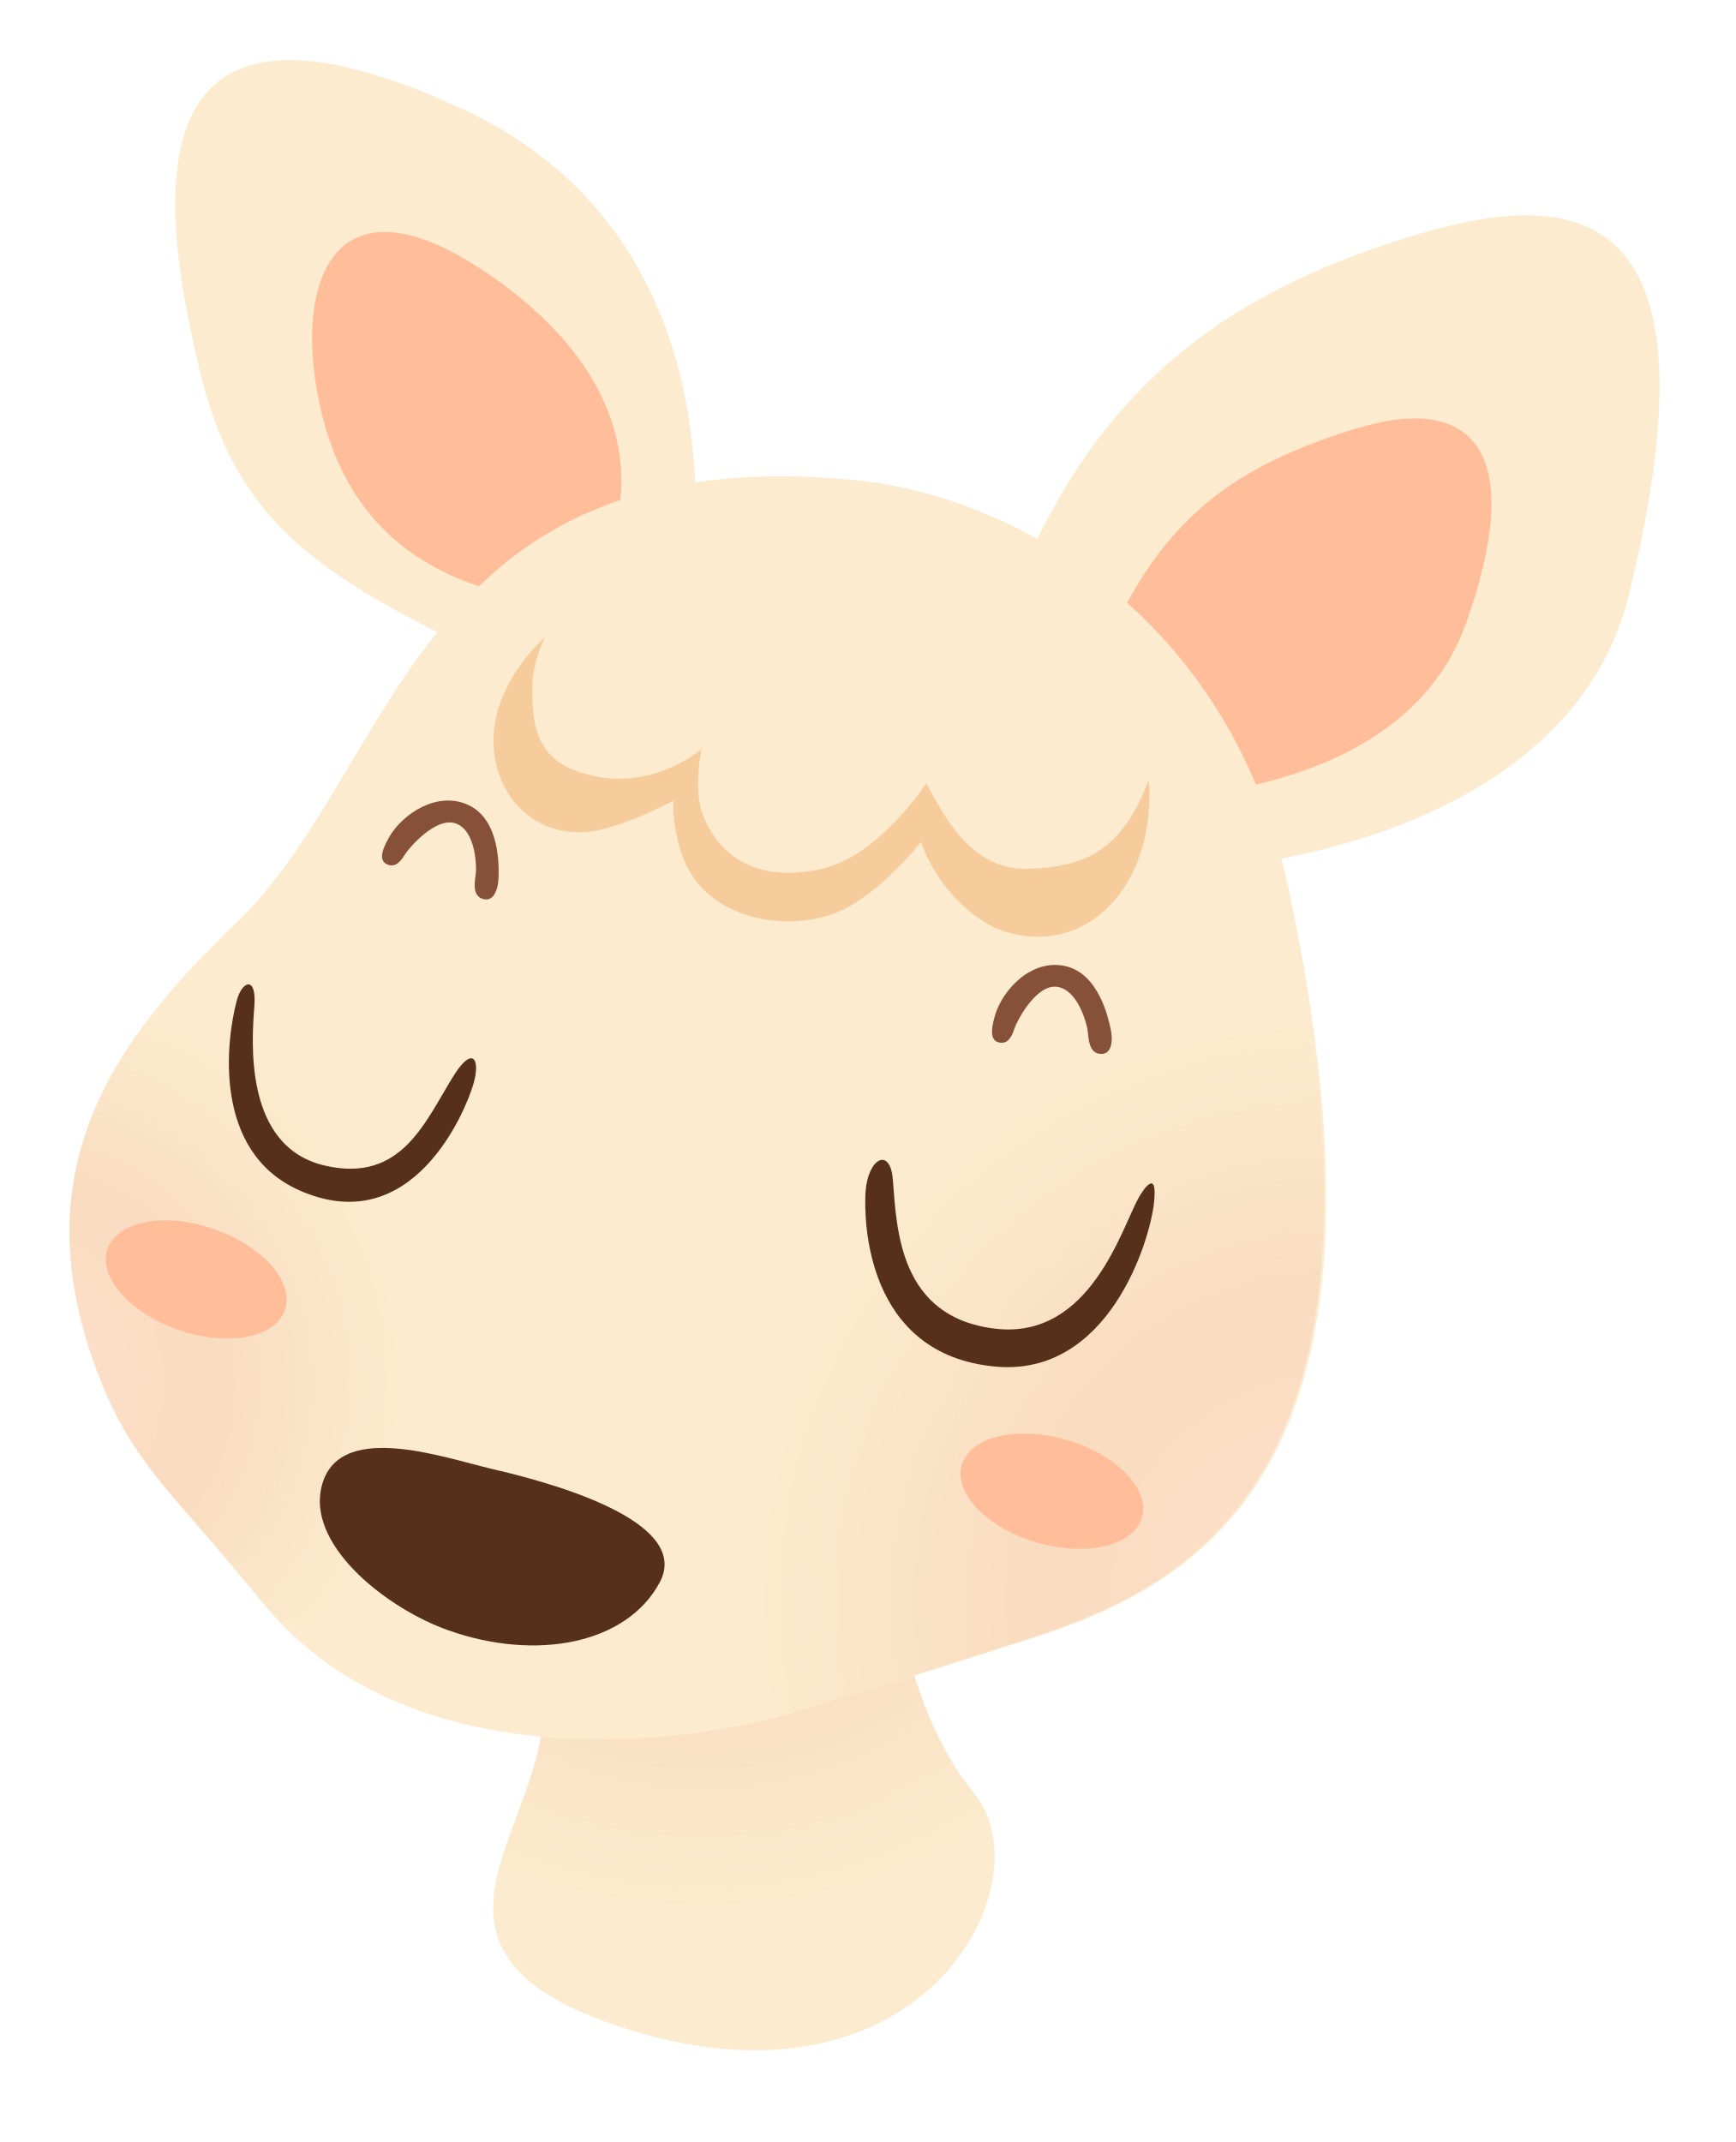
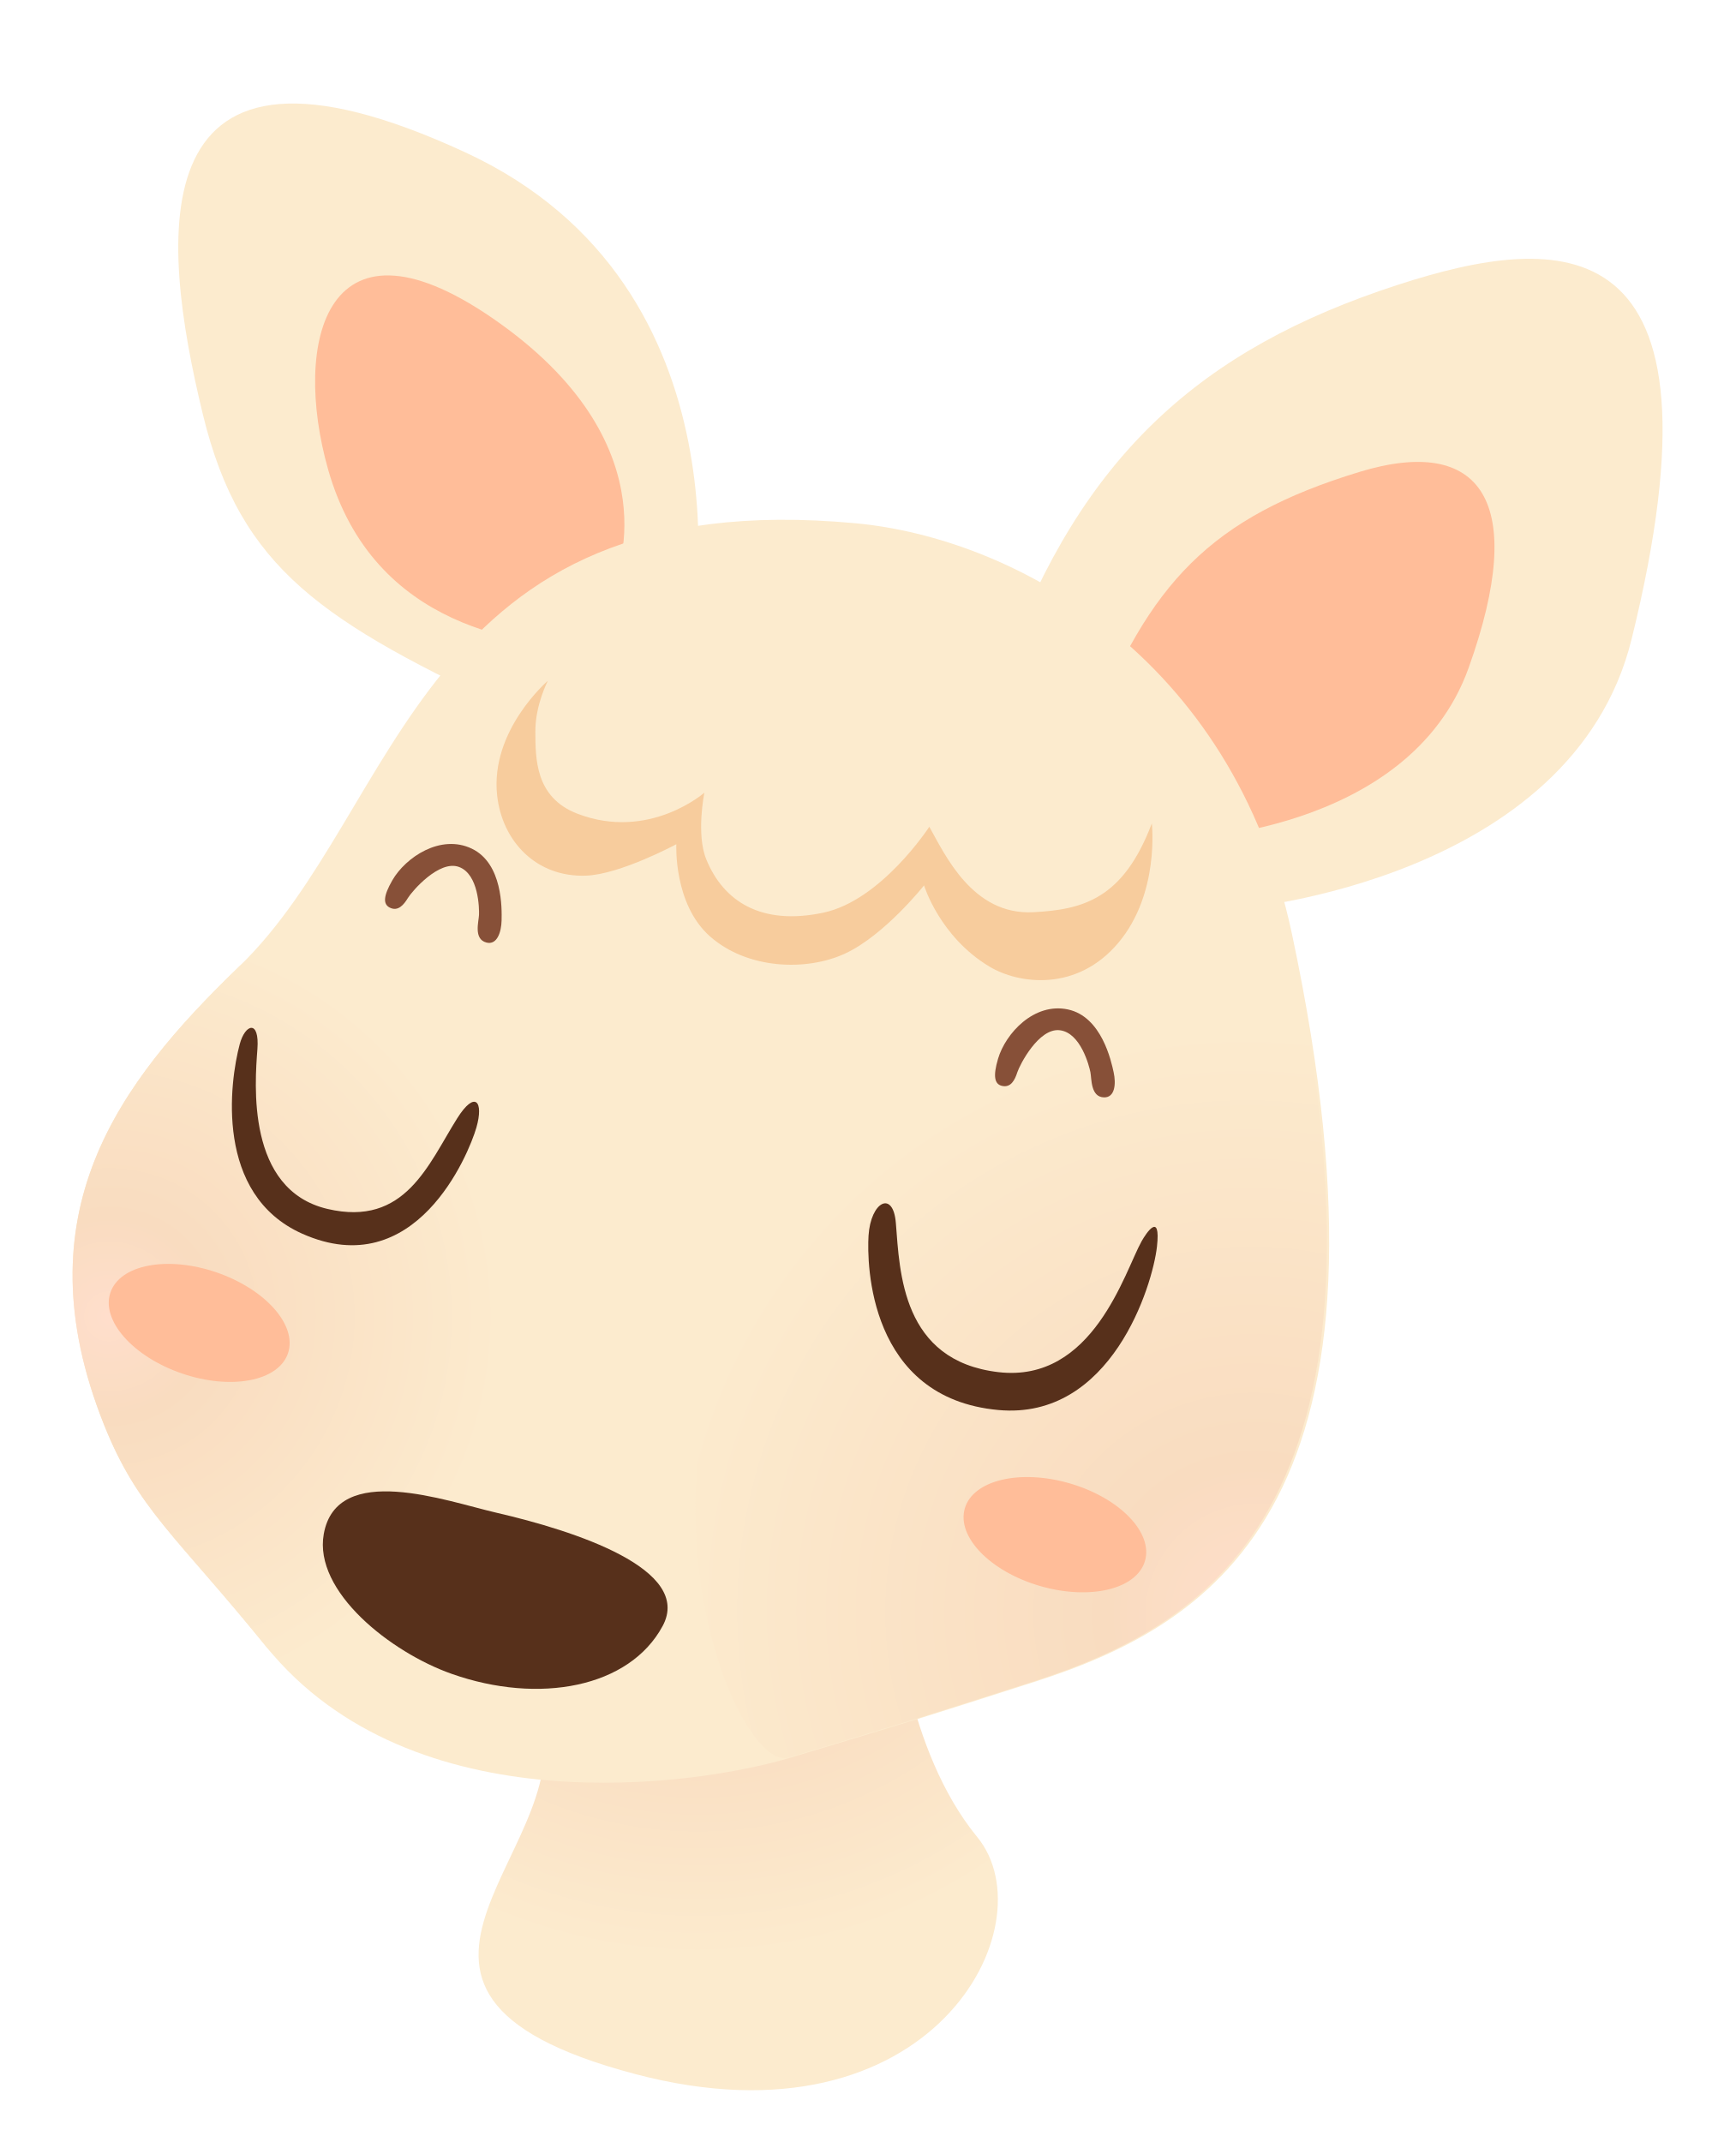
<svg xmlns="http://www.w3.org/2000/svg" version="1.1" id="图层_1" x="0px" y="0px" width="180.197px" height="222.465px" viewBox="0 0 180.197 222.465" enable-background="new 0 0 180.197 222.465" xml:space="preserve">
-   <radialGradient id="SVGID_1_" cx="88.673" cy="136.27" r="54.638" gradientTransform="matrix(-0.9917 0.1282 0.1282 0.9917 143.4471 -2.4423)" gradientUnits="userSpaceOnUse">
+   <radialGradient id="SVGID_1_" cx="-296.791" cy="165.814" r="54.541" gradientTransform="matrix(-0.9917 0.1282 0.1282 0.9917 -243.1134 22.4372)" gradientUnits="userSpaceOnUse">
    <stop offset="0" style="stop-color:#FFDECC" />
    <stop offset="0.518" style="stop-color:#F9DCC0" />
    <stop offset="1" style="stop-color:#FCEBCE" />
  </radialGradient>
-   <path fill="url(#SVGID_1_)" d="M92.685,162.571c0,0,1.001,14.584,8.487,23.707c7.486,9.123-5.019,33.881-35.489,24.627  c-29.073-8.83-4.284-24.108-10.308-37.961S92.685,162.571,92.685,162.571z" />
-   <path fill-rule="evenodd" clip-rule="evenodd" fill="#FCEBCE" d="M128.349,89.867c0,0,34.588-2.914,40.78-27.989  c10.758-43.564-7.526-42.243-24.268-36.809c-20.51,6.657-32.785,17.75-40.78,39.422C93.788,92.389,128.349,89.867,128.349,89.867z" />
-   <path fill-rule="evenodd" clip-rule="evenodd" fill="#FCEBCE" d="M71.604,60.936c0,0,6.707-35.617-23.601-49.627  c-34.199-15.809-31.738,8.757-27.235,27.27C24.671,54.622,33.2,60.092,53.527,69.566S71.604,60.936,71.604,60.936z" />
-   <path fill-rule="evenodd" clip-rule="evenodd" fill="#FFBD99" d="M121.901,82.675c0,0,24.08-0.463,30.303-17.817  s1.304-24.209-11.342-20.355c-15.492,4.721-21.829,11.584-27.871,26.946C105.214,91.225,121.901,82.675,121.901,82.675z" />
-   <path fill-rule="evenodd" clip-rule="evenodd" fill="#FFBD99" d="M63.461,55.929c0,0,6.339-13.808-11.812-26.824  s-21.656,1.931-17.873,15.188C38.504,60.856,54.01,62.529,61.62,62.8C77.218,63.357,63.461,55.929,63.461,55.929z" />
-   <path fill-rule="evenodd" clip-rule="evenodd" fill="#FCEBCE" d="M88.569,49.837c-45.507-4.253-47.108,29.697-64.048,46.034  C11.97,107.976,1.766,121.546,10.47,143.408c3.525,8.853,7.45,11.492,16.876,23.114c15.142,18.67,44.576,14.491,54.467,11.507  c12.802-3.862,12.802-3.862,25.269-7.852c19.118-6.118,39.279-19.014,26.77-77.724C127.681,63.487,104.801,51.354,88.569,49.837z" />
-   <radialGradient id="SVGID_2_" cx="1.333" cy="143.656" r="40.638" gradientUnits="userSpaceOnUse">
+   <path fill="url(#SVGID_1_)" d="M92.998,167.082c0,0,1.001,14.584,8.487,23.707c7.486,9.123-4.698,32.747-35.489,24.627  c-33.271-8.774-4.284-24.108-10.308-37.961C49.663,163.602,92.998,167.082,92.998,167.082z" />
+   <path fill-rule="evenodd" clip-rule="evenodd" fill="#FCEBCE" d="M128.661,94.378c0,0,34.588-2.914,40.78-27.989  c10.758-43.564-7.526-42.243-24.268-36.809c-20.51,6.657-32.785,17.75-40.78,39.422C94.101,96.9,128.661,94.378,128.661,94.378z" />
+   <path fill-rule="evenodd" clip-rule="evenodd" fill="#FCEBCE" d="M71.917,65.447c0,0,6.707-35.617-23.601-49.627  C14.117,0.01,16.578,24.576,21.081,43.09c3.902,16.043,12.432,21.513,32.759,30.987S71.917,65.447,71.917,65.447z" />
+   <path fill-rule="evenodd" clip-rule="evenodd" fill="#FFBD99" d="M122.214,87.186c0,0,24.08-0.463,30.303-17.817  c6.223-17.353,1.304-24.209-11.342-20.355c-15.492,4.721-21.829,11.584-27.871,26.946C105.526,95.736,122.214,87.186,122.214,87.186  z" />
+   <path fill-rule="evenodd" clip-rule="evenodd" fill="#FFBD99" d="M63.773,60.44c0,0,6.339-13.808-11.812-26.824  s-21.656,1.931-17.873,15.188c4.727,16.563,20.234,18.236,27.844,18.508C77.53,67.868,63.773,60.44,63.773,60.44z" />
+   <path fill-rule="evenodd" clip-rule="evenodd" fill="#FCEBCE" d="M88.881,54.348c-45.507-4.253-47.108,29.697-64.048,46.034  c-12.551,12.105-22.755,25.675-14.051,47.536c3.525,8.853,7.45,11.492,16.876,23.114c15.142,18.67,44.576,14.491,54.467,11.507  c12.802-3.862,12.802-3.862,25.269-7.852c19.118-6.118,39.279-19.014,26.77-77.724C127.993,67.998,105.113,55.865,88.881,54.348z" />
+   <radialGradient id="SVGID_2_" cx="11.329" cy="136.724" r="40.638" gradientUnits="userSpaceOnUse">
    <stop offset="0" style="stop-color:#FFDECC" />
-     <stop offset="0.518" style="stop-color:#F9DCC0" />
+     <stop offset="0.255" style="stop-color:#F9DCC0" />
    <stop offset="1" style="stop-color:#FCEBCE" />
  </radialGradient>
-   <path fill-rule="evenodd" clip-rule="evenodd" fill="url(#SVGID_2_)" d="M24.521,95.872C11.97,107.976,1.766,121.546,10.47,143.408  c3.525,8.853,7.45,11.492,16.876,23.114c7.719,9.517,28.275-14.03,27.625-36.499C54.346,108.415,32.826,87.862,24.521,95.872z" />
-   <radialGradient id="SVGID_3_" cx="138.726" cy="166.176" r="60.488" gradientUnits="userSpaceOnUse">
+   <path fill-rule="evenodd" clip-rule="evenodd" fill="url(#SVGID_2_)" d="M24.834,100.383  c-12.551,12.105-22.755,25.675-14.051,47.536c3.525,8.853,7.45,11.492,16.876,23.114c7.719,9.517,28.275-14.03,27.625-36.499  C54.658,112.926,33.138,92.374,24.834,100.383z" />
+   <radialGradient id="SVGID_3_" cx="129.356" cy="167.166" r="60.488" fx="130.795" fy="167.822" gradientUnits="userSpaceOnUse">
    <stop offset="0" style="stop-color:#FFDECC" />
-     <stop offset="0.518" style="stop-color:#F9DCC0" />
+     <stop offset="0.255" style="stop-color:#F9DCC0" />
    <stop offset="1" style="stop-color:#FCEBCE" />
  </radialGradient>
-   <path fill-rule="evenodd" clip-rule="evenodd" fill="url(#SVGID_3_)" d="M81.575,178.029c12.802-3.862,12.802-3.862,25.269-7.852  c19.118-6.118,39.279-19.014,26.77-77.724c-2.987-14.018-41.972,9.2-55.124,33.536C64.463,151.942,76.47,179.568,81.575,178.029z" />
-   <path fill="#F7CC9D" d="M119.304,81.012c-2.975,7.855-7.149,8.945-12.3,9.218c-6.34,0.337-9.198-6.032-10.808-8.874  c0,0-4.96,7.645-11.012,8.924c-6.454,1.365-10.371-1.184-12.149-5.539c-1.077-2.639-0.197-6.927-0.197-6.927  s-5.732,5.037-13.171,2.192c-4.431-1.695-4.366-5.78-4.382-8.541c-0.015-2.761,1.296-5.271,1.296-5.271s-6.006,5.151-5.266,11.904  c0.525,4.784,4.075,8.518,9.221,8.335c3.569-0.127,9.388-3.265,9.388-3.265s-0.314,6.222,3.512,9.588  c3.827,3.368,9.935,3.66,14.025,1.762c4.09-1.898,8.189-7.072,8.189-7.072s1.614,5.331,6.8,8.437  c3.06,1.832,9.086,2.632,13.38-2.478C120.15,88.264,119.304,81.012,119.304,81.012z" />
-   <path fill="#57301B" d="M103.369,141.931c-13.502-1.238-13.66-15.239-13.483-18.101c0.219-3.541,2.565-4.775,2.839-1.309  c0.403,5.106,0.629,14.302,10.645,15.476c9.852,1.155,13.133-10.492,14.874-13.59c0.457-0.814,2.007-3.191,1.597,0.542  C119.399,128.97,115.1,143.007,103.369,141.931z" />
-   <path fill="#57301B" d="M31.077,123.621c11.754,5.238,17.278-8.244,18.079-11.009c0.792-2.735-0.128-3.929-1.99-0.973  c-2.989,4.745-5.392,11.313-13.478,9.406c-8.453-1.993-7.532-13.055-7.269-16.601c0.23-3.096-1.272-2.61-1.833-0.519  C23.535,107.845,21.956,119.556,31.077,123.621z" />
+   <path fill-rule="evenodd" clip-rule="evenodd" fill="url(#SVGID_3_)" d="M81.887,182.54c12.802-3.862,12.802-3.862,25.269-7.852  c19.118-6.118,39.279-19.014,26.77-77.724c-2.987-14.018-41.972,9.2-55.124,33.536C64.776,156.453,76.783,184.08,81.887,182.54z" />
+   <path fill="#F7CC9D" d="M119.617,85.523c-2.975,7.855-7.149,8.945-12.3,9.218c-6.34,0.337-9.198-6.032-10.808-8.874  c0,0-4.96,7.645-11.012,8.924c-6.454,1.365-10.371-1.184-12.149-5.539c-1.077-2.639-0.197-6.927-0.197-6.927  s-5.732,5.037-13.171,2.192c-4.431-1.695-4.366-5.78-4.382-8.541c-0.015-2.761,1.296-5.271,1.296-5.271s-6.006,5.151-5.266,11.904  c0.525,4.784,4.075,8.518,9.221,8.335c3.569-0.127,9.388-3.265,9.388-3.265s-0.314,6.222,3.512,9.588  c3.827,3.368,9.935,3.66,14.025,1.762c4.09-1.898,8.189-7.072,8.189-7.072s1.614,5.331,6.8,8.437  c3.06,1.832,9.086,2.632,13.38-2.478C120.463,92.775,119.617,85.523,119.617,85.523z" />
+   <path fill="#57301B" d="M103.681,146.442c-13.502-1.238-13.66-15.239-13.483-18.101c0.219-3.541,2.565-4.775,2.839-1.309  c0.403,5.106,0.629,14.302,10.645,15.476c9.852,1.155,13.133-10.492,14.874-13.59c0.457-0.814,2.007-3.191,1.597,0.542  C119.712,133.481,115.412,147.518,103.681,146.442z" />
+   <path fill="#57301B" d="M31.39,128.132c11.754,5.238,17.278-8.244,18.079-11.009c0.792-2.735-0.128-3.929-1.99-0.973  c-2.989,4.745-5.392,11.313-13.478,9.406c-8.453-1.993-7.532-13.055-7.269-16.601c0.23-3.096-1.272-2.61-1.833-0.519  C23.848,112.356,22.268,124.067,31.39,128.132z" />
  <g id="形状_77_30_">
    <g>
-       <path fill-rule="evenodd" clip-rule="evenodd" fill="#FFBD99" d="M110.794,149.553c-5.167-1.505-10.052-0.347-10.91,2.596    c-0.858,2.944,2.632,6.55,7.805,8.057c5.167,1.505,10.047,0.346,10.905-2.598C119.457,154.667,115.962,151.059,110.794,149.553z" />
+       <path fill-rule="evenodd" clip-rule="evenodd" fill="#FFBD99" d="M111.106,154.064c-5.167-1.505-10.052-0.347-10.91,2.596    c-0.858,2.944,2.632,6.55,7.805,8.057c5.167,1.505,10.047,0.346,10.905-2.598C119.769,159.178,116.274,155.57,111.106,154.064z" />
    </g>
  </g>
-   <path fill="#57301B" d="M51.188,152.585c8.265,1.906,20.484,5.887,17.316,11.776c-3.442,6.399-12.824,8.181-21.921,4.968  c-6.304-2.226-14.343-8.536-13.272-14.52C34.665,147.24,46.085,151.408,51.188,152.585z" />
+   <path fill="#57301B" d="M51.501,157.096c8.265,1.906,20.484,5.887,17.316,11.776c-3.442,6.399-12.824,8.181-21.921,4.968  c-6.304-2.226-14.343-8.536-13.272-14.52C34.978,151.752,46.397,155.919,51.501,157.096z" />
  <g id="形状_77_28_">
    <g>
-       <path fill-rule="evenodd" clip-rule="evenodd" fill="#FFBD99" d="M22.176,127.637c-5.091-1.749-10.026-0.816-11.017,2.085    c-0.996,2.9,2.323,6.661,7.412,8.41c5.096,1.75,10.026,0.816,11.022-2.084C30.59,133.148,27.265,129.386,22.176,127.637z" />
+       <path fill-rule="evenodd" clip-rule="evenodd" fill="#FFBD99" d="M22.488,132.148c-5.09-1.749-10.026-0.816-11.017,2.085    c-0.996,2.9,2.323,6.661,7.412,8.41c5.096,1.75,10.026,0.816,11.022-2.084S27.578,133.897,22.488,132.148z" />
    </g>
  </g>
-   <path fill-rule="evenodd" clip-rule="evenodd" fill="#875038" d="M103.333,105.458c-0.521,1.771-0.382,2.619,0.4,2.807  c0.939,0.226,1.352-0.626,1.602-1.404s2.221-4.625,4.403-4.374c2.182,0.25,3.066,3.726,3.19,4.363  c0.134,0.686,0.015,2.581,1.413,2.611c1.159,0.025,1.251-1.446,1.001-2.6c-0.25-1.153-1.242-5.782-4.749-6.532  S104.115,102.802,103.333,105.458z" />
-   <path fill-rule="evenodd" clip-rule="evenodd" fill="#875038" d="M40.425,86.927c-0.919,1.601-0.981,2.458-0.264,2.823  c0.861,0.438,1.46-0.295,1.884-0.993c0.424-0.698,3.236-3.981,5.3-3.231c2.064,0.751,2.116,4.337,2.088,4.985  c-0.03,0.698-0.585,2.514,0.767,2.868c1.121,0.294,1.553-1.116,1.578-2.296c0.025-1.18,0.136-5.912-3.1-7.457  S41.804,84.526,40.425,86.927z" />
+   <path fill-rule="evenodd" clip-rule="evenodd" fill="#875038" d="M103.646,109.969c-0.521,1.771-0.382,2.619,0.4,2.807  c0.939,0.226,1.352-0.626,1.602-1.404s2.221-4.625,4.403-4.374c2.182,0.25,3.066,3.726,3.19,4.363  c0.134,0.686,0.015,2.581,1.413,2.611c1.159,0.025,1.251-1.446,1.001-2.6c-0.25-1.153-1.242-5.782-4.749-6.532  S104.428,107.313,103.646,109.969z" />
+   <path fill-rule="evenodd" clip-rule="evenodd" fill="#875038" d="M40.738,91.438c-0.919,1.601-0.981,2.458-0.264,2.823  c0.861,0.438,1.46-0.295,1.884-0.993c0.424-0.699,3.236-3.981,5.3-3.231c2.064,0.751,2.116,4.337,2.088,4.985  c-0.03,0.698-0.585,2.514,0.767,2.868c1.121,0.294,1.553-1.116,1.578-2.296c0.025-1.18,0.136-5.912-3.1-7.457  S42.116,89.037,40.738,91.438z" />
</svg>
